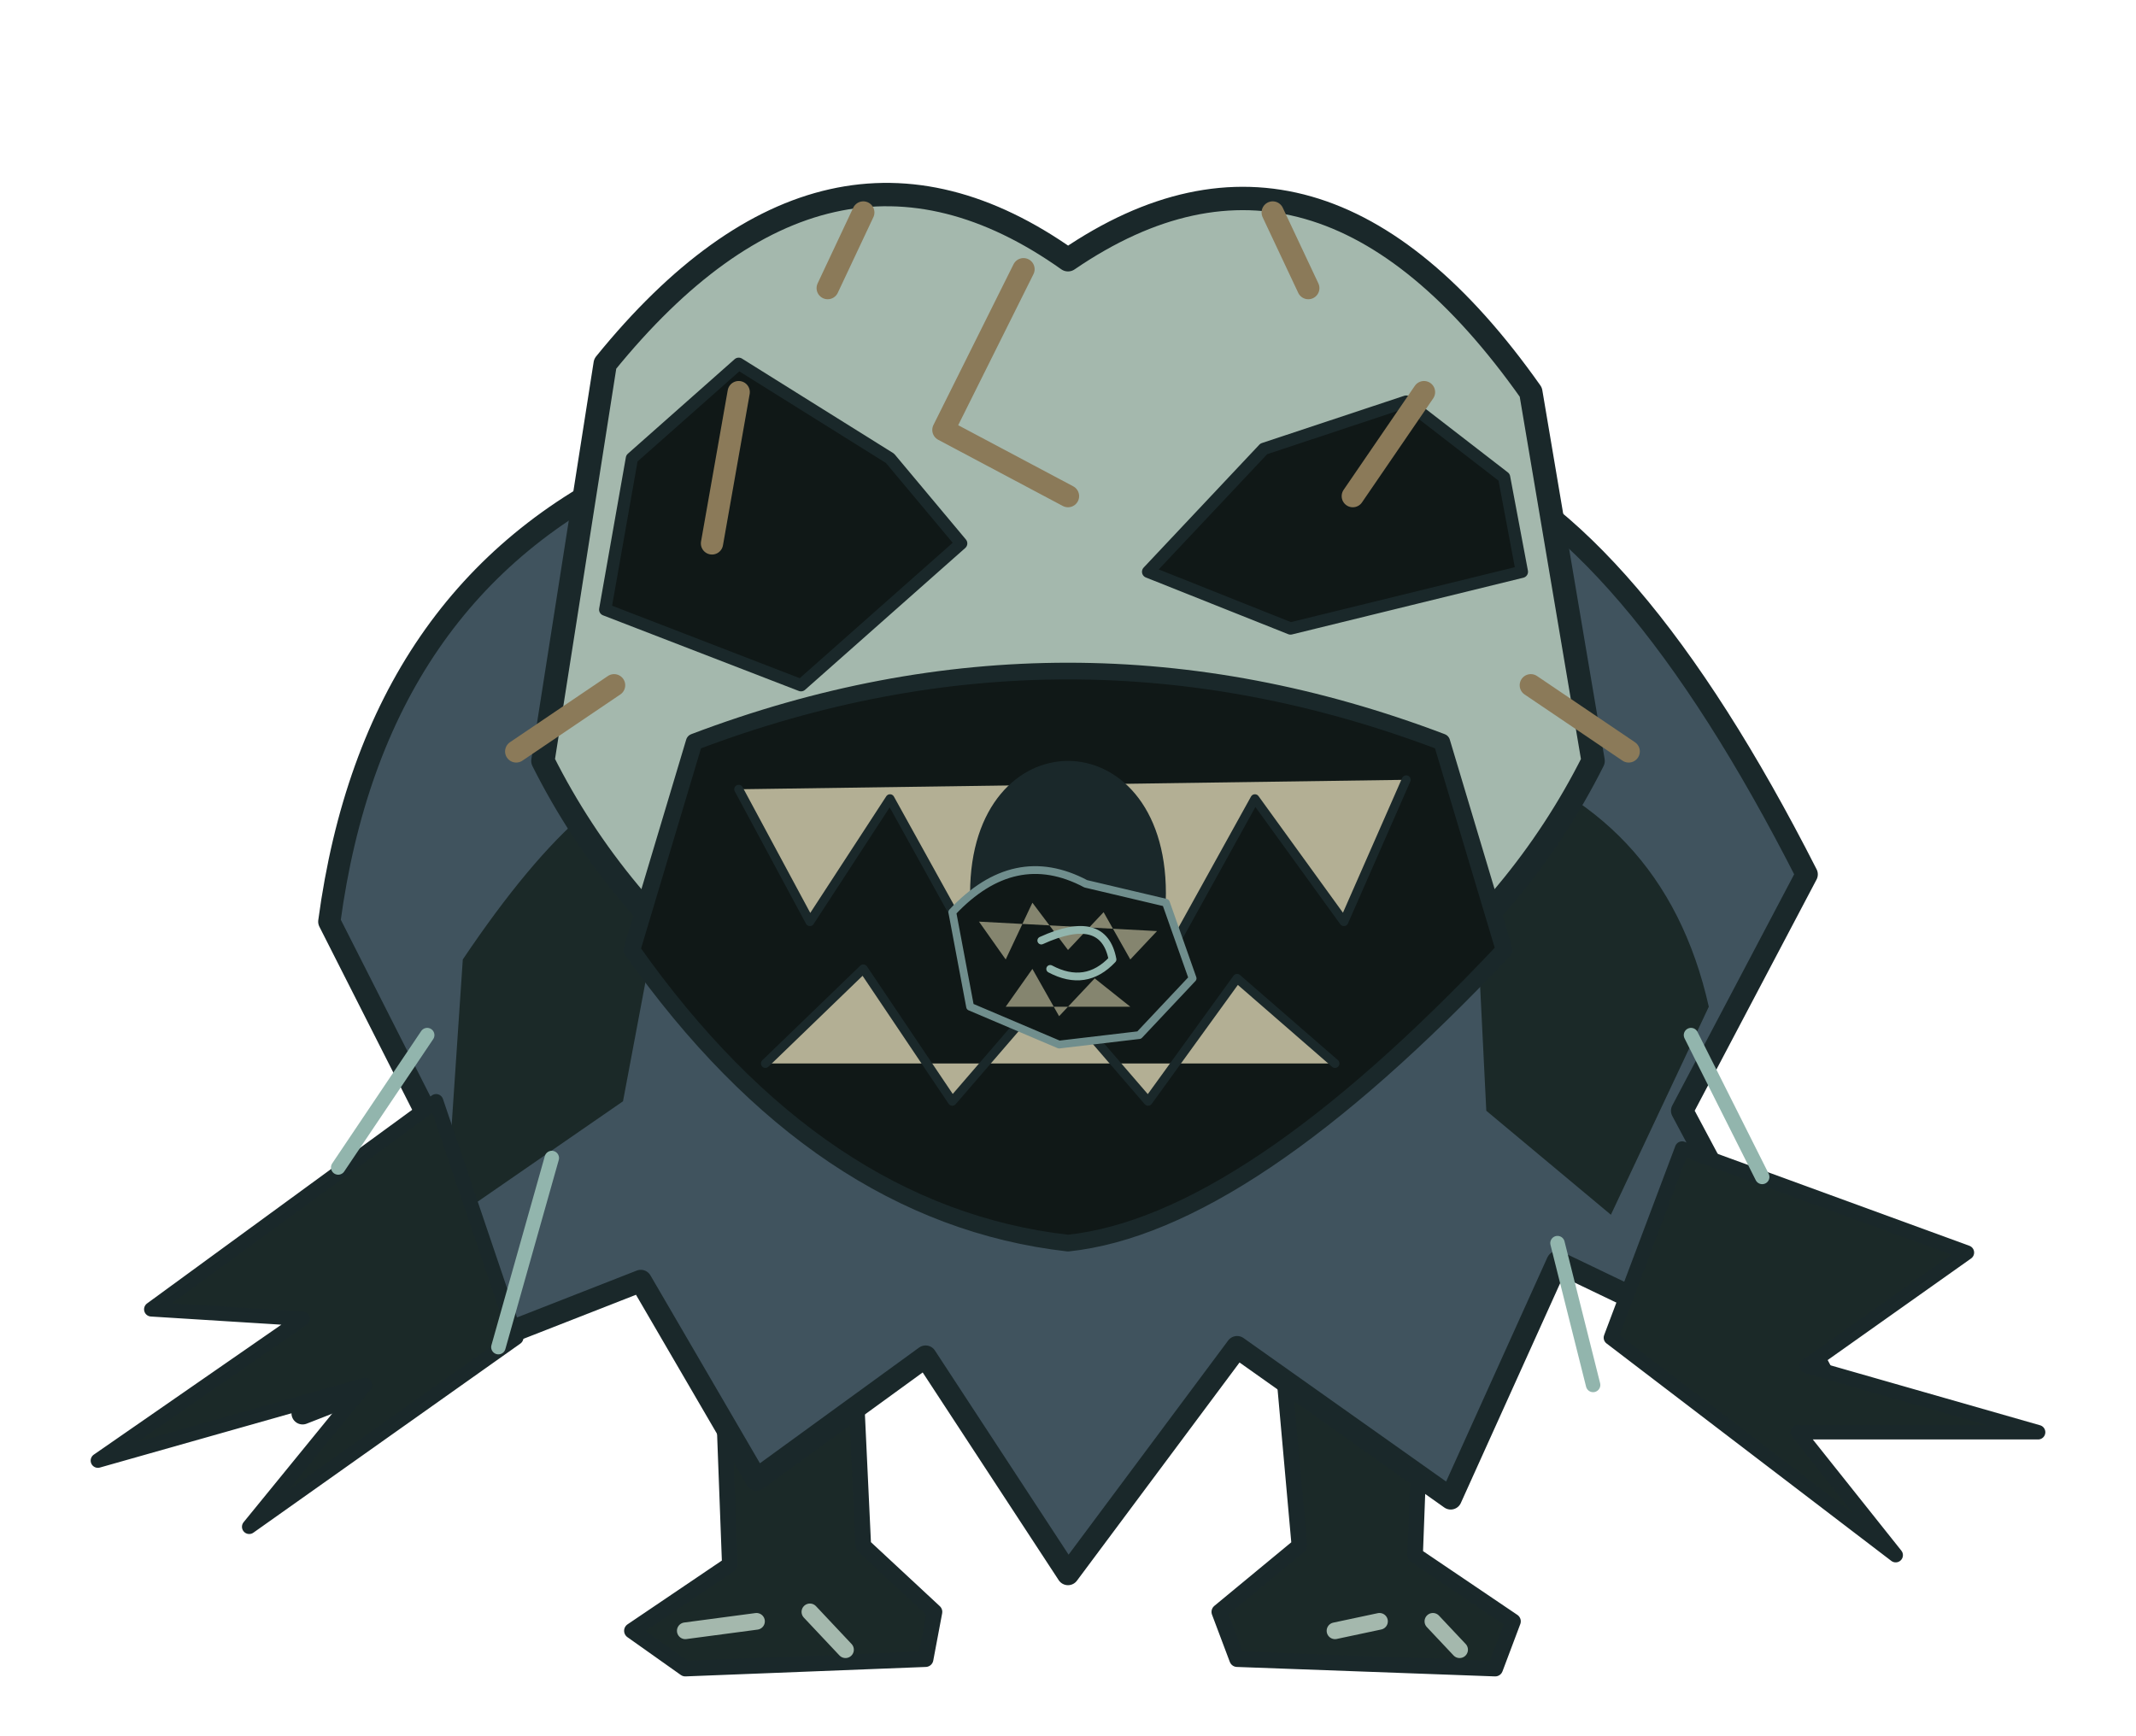
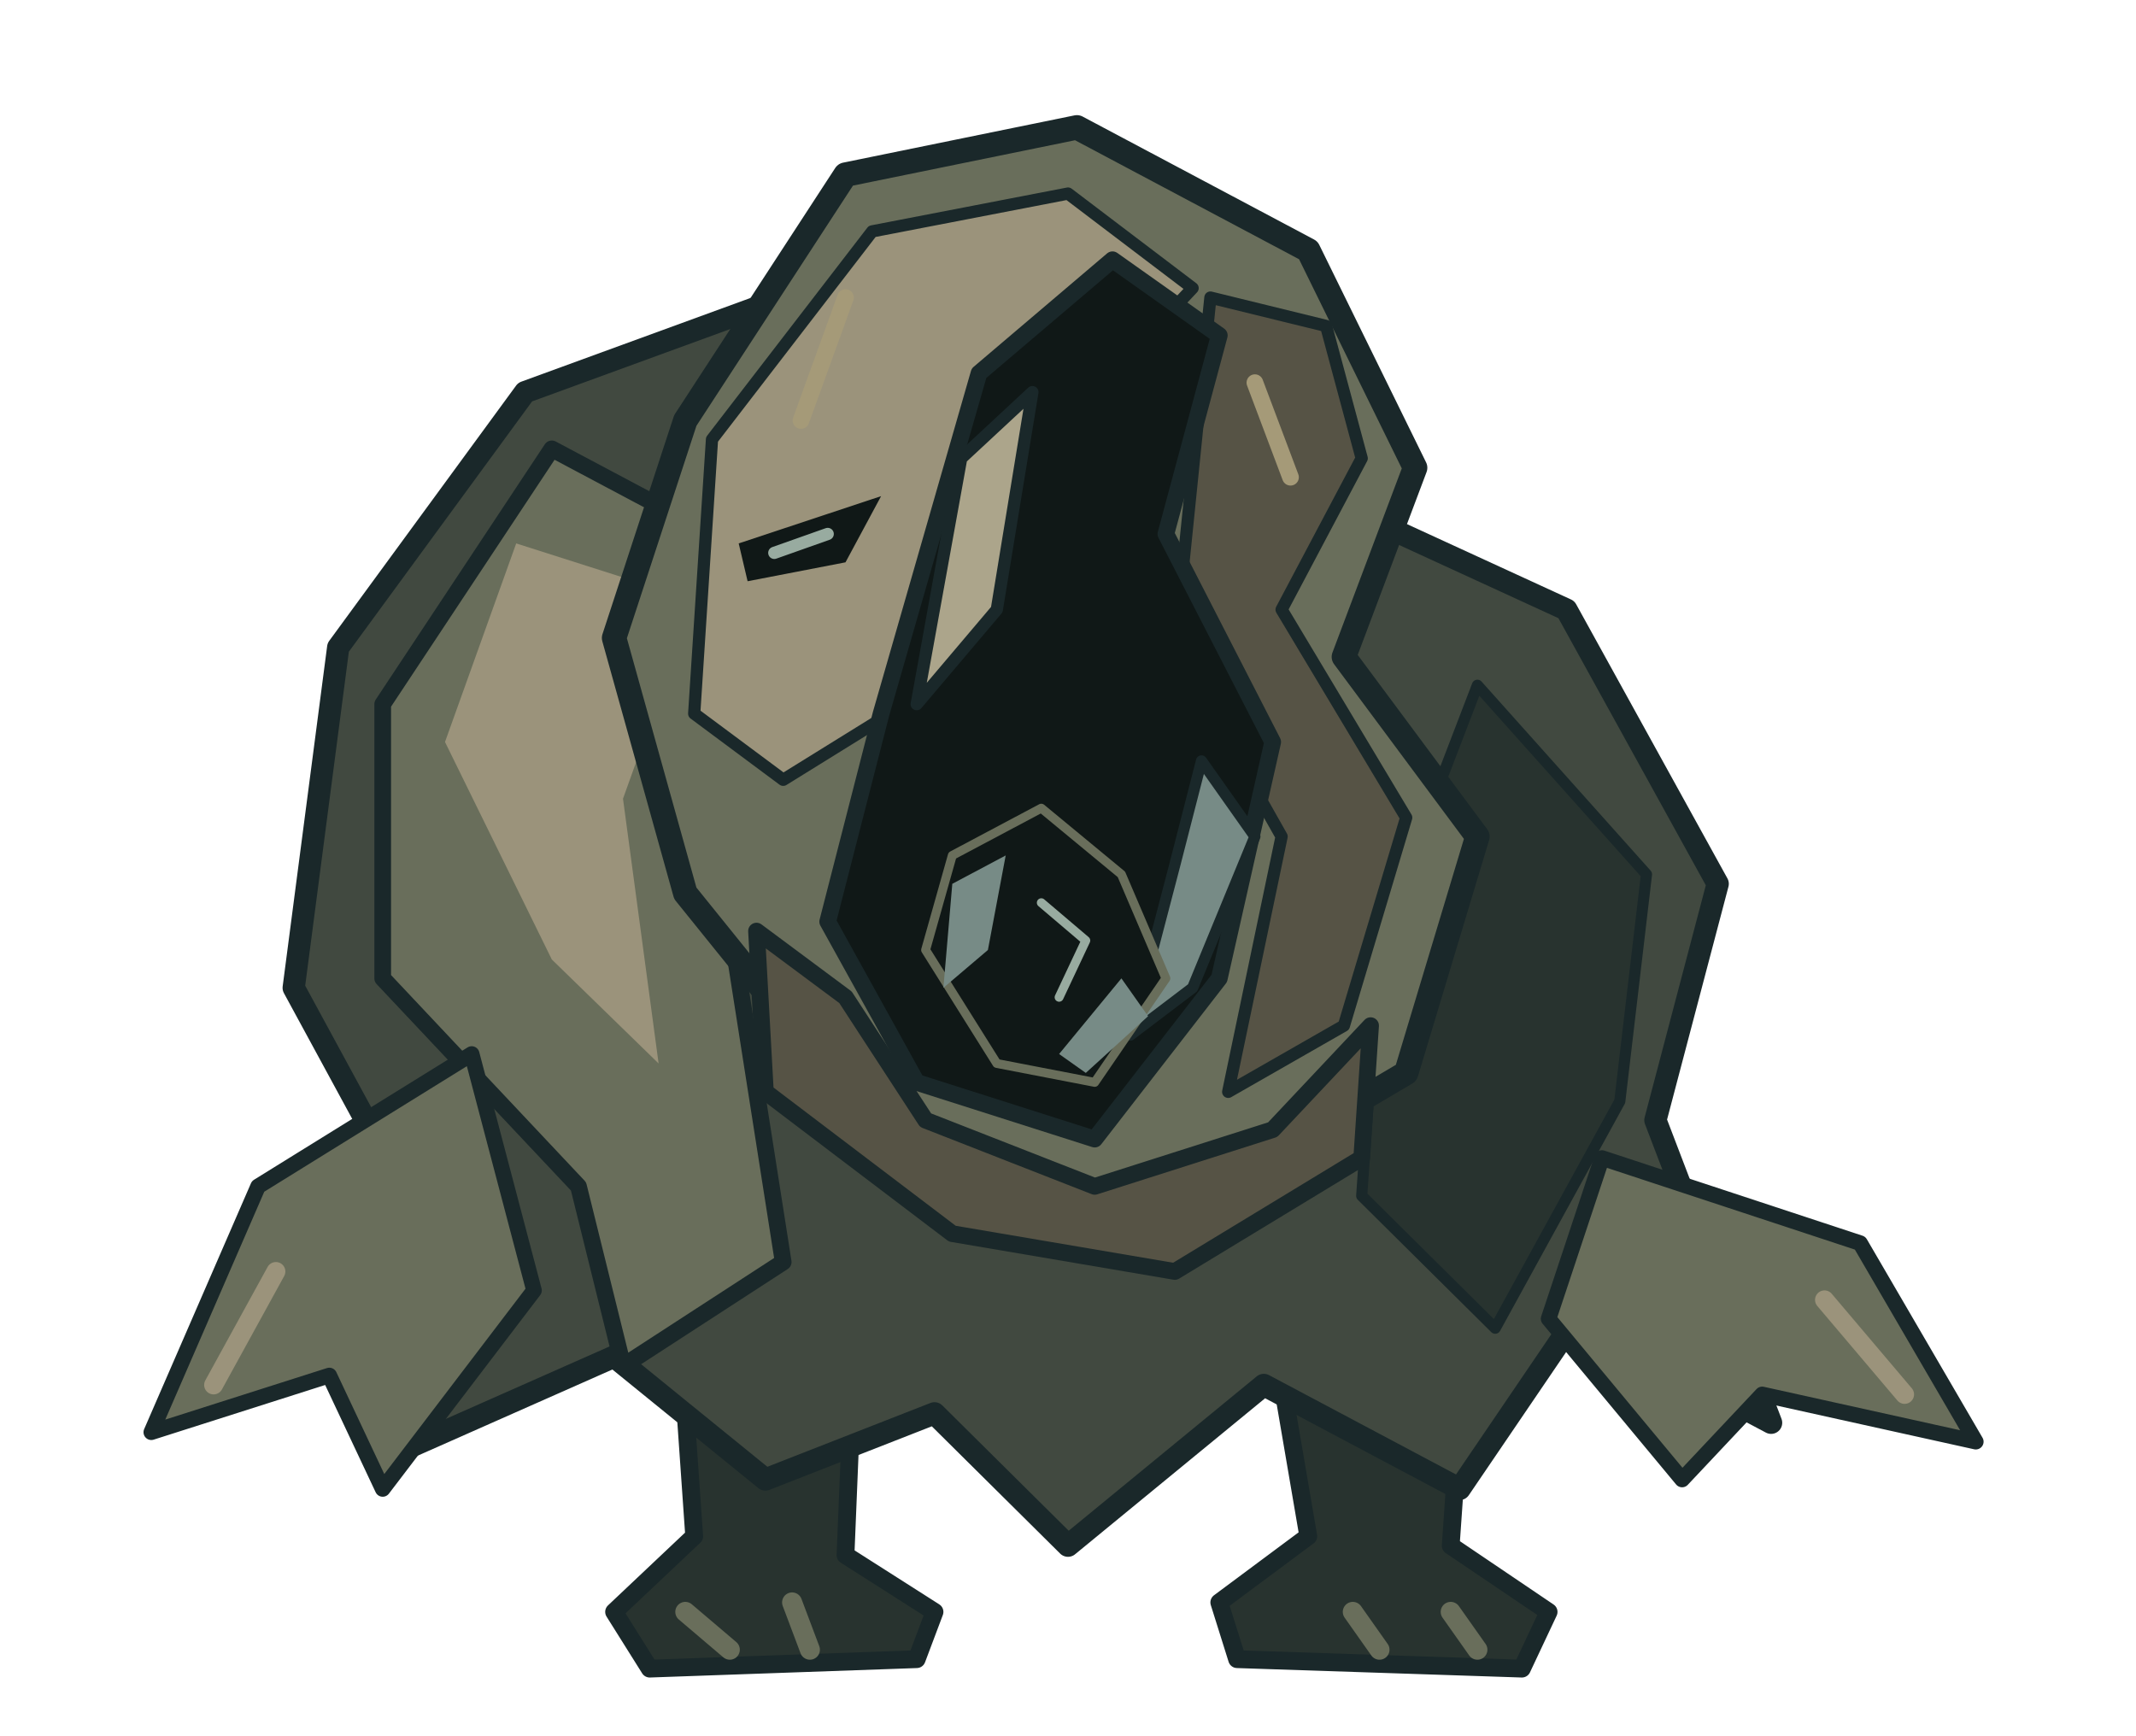
<svg xmlns="http://www.w3.org/2000/svg" viewBox="-96 -150 192 156">
  <g id="root" stroke-linecap="round" stroke-linejoin="round" />
  <g id="ground-feet" stroke-linecap="round" stroke-linejoin="round">
-     <path d="M-31.2 -30.6 L-19.2 -28.05 -18.4 -11.05 -12 -5.1 -12.8 -0.85 -34.4 0 -39.2 -3.4 -30.4 -9.35Z M19.2 -28.9 L32 -31.45 31.2 -10.2 40 -4.25 38.4 0 15.2 -0.85 13.6 -5.1 20.8 -11.05Z" fill="#1b2928" stroke="#1A282A" stroke-width="1.4" />
-     <path d="M-34.4 -3.4 L-28 -4.25 M-23.2 -5.1 L-20 -1.7 M24 -3.4 L28 -4.25 M32.8 -4.25 L35.2 -1.7" fill="none" stroke="#A4B8AD" stroke-width="1.5" />
+     <path d="M-35.2 -34.85 L-19.2 -29.75 -20 -10.2 -12 -5.1 -13.6 -0.85 -37.6 0 -40.8 -5.1 -33.6 -11.9Z M18.4 -30.6 L36 -34 34.4 -11.05 43.2 -5.1 40.8 0 15.2 -0.85 13.6 -5.95 21.6 -11.9Z" fill="#28332F" stroke="#1A282A" stroke-width="1.6" />
+     <path d="M-34.4 -5.1 L-30.4 -1.7 M-24.8 -5.95 L-23.2 -1.7 M25.6 -5.1 L28 -1.7 M34.4 -5.1 L36.8 -1.7" fill="none" stroke="#696E5B" stroke-width="1.8" />
  </g>
  <g id="shroud" stroke-linecap="round" stroke-linejoin="round">
-     <path d="M-38.4 -107.95 Q-62.4 -96.9 -66.4 -67.15 L-55.2 -45.05 -68.8 -22.95 -38.4 -34.85 -28 -17 -12.8 -28.05 0 -8.5 15.2 -28.9 34.4 -15.3 44 -36.55 68.8 -24.65 55.2 -50.15 66.4 -71.4 Q50.4 -102.85 34.4 -108.8Z" fill="#40535E" stroke="#1A282A" stroke-width="2" />
-     <path d="M-54.4 -63.75 Q-42.4 -81.6 -34.4 -80.75 L-40 -51 -56 -39.95Z M36 -82.45 Q53.6 -77.35 57.6 -59.5 L48.8 -40.8 37.6 -50.15Z" fill="#1b2928" stroke="none" stroke-width="0.6" />
-     <path d="M-56.8 -51 L-82.4 -32.3 -68.8 -31.45 -87.2 -18.7 -63.2 -25.5 -73.6 -12.75 -49.6 -29.75Z M55.2 -46.75 L80.8 -37.4 66.4 -27.2 87.2 -21.25 65.6 -21.25 74.4 -10.2 48.8 -29.75Z" fill="#1b2928" stroke="#1A282A" stroke-width="1.3" />
-     <path d="M-57.6 -56.95 L-65.6 -45.05 M-46.4 -45.9 L-51.2 -28.9 M56 -56.95 L62.4 -44.2 M44 -38.25 L47.2 -25.5" fill="none" stroke="#92B5AD" stroke-width="1.3" />
+     <path d="M-23.2 -124.1 L-48.8 -114.75 -65.6 -91.8 -69.6 -61.2 -57.6 -39.1 -60 -19.55 -40.8 -28.05 -27.2 -17 -12 -22.95 0 -11.05 17.6 -25.5 35.2 -16.15 45.6 -31.45 63.2 -22.1 52.8 -49.3 58.4 -70.55 44.8 -95.2 15.2 -108.8Z" fill="#414940" stroke="#1A282A" stroke-width="2" />
+     <path d="M-46.4 -109.65 L-61.6 -86.7 -61.6 -62.05 -44 -43.35 -40 -27.2 -25.6 -36.55 -30.4 -67.15 -24 -97.75Z" fill="#696E5B" stroke="#1A282A" stroke-width="1.5" />
+     <path d="M-49.6 -101.15 L-56 -83.3 -46.4 -63.75 -36.8 -54.4 -40 -78.2 -33.6 -96.05Z" fill="#9B937B" stroke="none" stroke-width="0.6" />
+     <path d="M36.8 -88.4 L52 -71.4 49.6 -51 38.4 -30.6 26.4 -42.5 28 -65.45Z" fill="#28332F" stroke="#1A282A" stroke-width="1" />
+     <path d="M-53.6 -55.25 L-72.8 -43.35 -82.4 -21.25 -66.4 -26.35 -61.6 -16.15 -48 -34Z M48 -45.9 L71.2 -38.25 81.6 -20.4 62.4 -24.65 55.2 -17 43.2 -31.45Z" fill="#696E5B" stroke="#1A282A" stroke-width="1.4" />
+     <path d="M-71.2 -35.7 L-76.8 -25.5 M68 -33.15 L75.2 -24.65" fill="none" stroke="#9B937B" stroke-width="1.7" />
  </g>
  <g id="face" stroke-linecap="round" stroke-linejoin="round">
-     <path d="M-41.6 -117.3 Q-21.6 -141.95 0 -126.65 Q22.4 -141.95 41.6 -114.75 L47.2 -81.6 Q34.4 -56.1 0 -45.05 Q-34.4 -56.1 -47.2 -81.6Z" fill="#A4B8AD" stroke="#1A282A" stroke-width="2.1" />
-     <path d="M-39.2 -108.8 L-29.6 -117.3 -16 -108.8 -9.6 -101.15 -24 -88.4 -41.6 -95.2Z M39.2 -107.1 L30.4 -113.9 17.6 -109.65 7.2 -98.6 20 -93.5 40.8 -98.6Z" fill="#101817" stroke="#1A282A" stroke-width="1.1" />
-     <path d="M-33.6 -83.3 Q0 -96.05 33.6 -83.3 L39.2 -64.6 Q16 -39.95 0 -38.25 Q-22.4 -40.8 -39.2 -64.6Z" fill="#101817" stroke="#1A282A" stroke-width="1.5" />
-     <path d="M-29.6 -79.05 L-23.2 -67.15 -16 -78.2 -8 -63.75 0 -79.9 8.8 -63.75 16.8 -78.2 24.8 -67.15 30.4 -79.9 M-27.2 -54.4 L-18.4 -62.9 -10.4 -51 -1.6 -61.2 7.2 -51 15.2 -62.05 24 -54.4" fill="#B3AF94" stroke="#1A282A" stroke-width="0.8" />
-     <path d="M-8.8 -69.7 C-8.8 -85.563 8.8 -85.563 8.8 -69.7 C8.8 -53.837 -8.8 -53.837 -8.8 -69.7Z" fill="#1A282A" stroke="none" stroke-width="0.6" />
-     <path d="M-40.8 -88.4 L-49.6 -82.45 M41.6 -88.4 L50.4 -82.45 M-21.6 -124.1 L-18.4 -130.9 M21.6 -124.1 L18.4 -130.9 M-29.6 -114.75 L-32 -101.15 M-4 -125.8 L-11.2 -111.35 0 -105.4 M32 -114.75 L25.6 -105.4" fill="none" stroke="#8B7A59" stroke-width="2" />
+     <path d="M-34.4 -112.2 L-20 -134.3 0.8 -138.55 21.6 -127.5 31.2 -107.95 24.8 -90.95 36.8 -74.8 30.4 -53.55 8.8 -40.8 -15.2 -45.9 -34.4 -69.7 -40.8 -92.65Z" fill="#696E5B" stroke="#1A282A" stroke-width="2.2" />
+     <path d="M-32 -110.5 L-17.6 -129.2 0 -132.6 11.2 -124.1 1.6 -113.9 -6.4 -91.8 -25.6 -79.9 -33.6 -85.85Z" fill="#9B937B" stroke="#1A282A" stroke-width="1.1" />
+     <path d="M12.8 -123.25 L23.2 -120.7 26.4 -108.8 19.2 -95.2 30.4 -76.5 24.8 -57.8 14.4 -51.85 19.2 -74.8 9.6 -91.8Z" fill="#565345" stroke="#1A282A" stroke-width="1.1" />
+     <path d="M-8 -116.45 L4 -126.65 13.6 -119.85 8.8 -102 18.4 -83.3 13.6 -62.05 2.4 -47.6 -13.6 -52.7 -21.6 -67.15 -16.8 -85.85Z" fill="#101817" stroke="#1A282A" stroke-width="1.5" />
+     <path d="M-9.6 -108.8 L-3.2 -114.75 -6.4 -95.2 -13.6 -86.7Z" fill="#ACA58B" stroke="#1A282A" stroke-width="1.1" />
+     <path d="M12 -81.6 L16.8 -74.8 11.2 -61.2 5.6 -56.95 9.6 -72.25Z" fill="#778B86" stroke="#1A282A" stroke-width="1" />
+     <path d="M-28 -66.3 L-20 -60.35 -12.8 -49.3 2.4 -43.35 18.4 -48.45 27.2 -57.8 26.4 -45.9 9.6 -35.7 -10.4 -39.1 -27.2 -51.85Z" fill="#565345" stroke="#1A282A" stroke-width="1.5" />
+     <path d="M-29.6 -101.15 L-16.8 -105.4 -20 -99.45 -28.8 -97.75Z" fill="#101817" stroke="none" stroke-width="0.6" />
+     <path d="M-26.4 -100.3 L-21.6 -102" fill="none" stroke="#98ABA0" stroke-width="1.1" />
+     <path d="M-20 -123.25 L-24 -112.2 M16.8 -115.6 L20 -107.1" fill="none" stroke="#A59A78" stroke-width="1.5" />
  </g>
  <g id="maw" stroke-linecap="round" stroke-linejoin="round">
-     <path d="M-10.4 -68 Q-4.8 -73.95 1.6 -70.55 L8.8 -68.85 11.2 -62.05 6.4 -56.95 -0.8 -56.1 -8.8 -59.5Z" fill="#101817" stroke="#708E8D" stroke-width="0.7" />
-     <path d="M-8 -67.15 L-5.6 -63.75 -3.2 -68.85 0 -64.6 3.2 -68 5.6 -63.75 8 -66.3 M-5.6 -59.5 L-3.2 -62.9 -0.8 -58.65 2.4 -62.05 5.6 -59.5" fill="#85856F" stroke="none" stroke-width="0.6" />
-     <path d="M-2.4 -65.45 Q3.2 -68 4 -63.75 Q1.6 -61.2 -1.6 -62.9" fill="none" stroke="#92B5AD" stroke-width="0.7" />
+     <path d="M-10.4 -73.1 L-2.4 -77.35 4.8 -71.4 8.8 -62.05 2.4 -52.7 -6.4 -54.4 -12.8 -64.6Z" fill="#101817" stroke="#696E5B" stroke-width="0.8" />
+     <path d="M-10.4 -70.55 L-5.6 -73.1 -7.2 -64.6 -11.2 -61.2Z M4.8 -62.05 L7.2 -58.65 1.6 -53.55 -0.8 -55.25Z" fill="#778B86" stroke="none" stroke-width="0.6" />
+     <path d="M-2.4 -68.85 L1.6 -65.45 -0.8 -60.35" fill="none" stroke="#98ABA0" stroke-width="0.8" />
  </g>
</svg>
